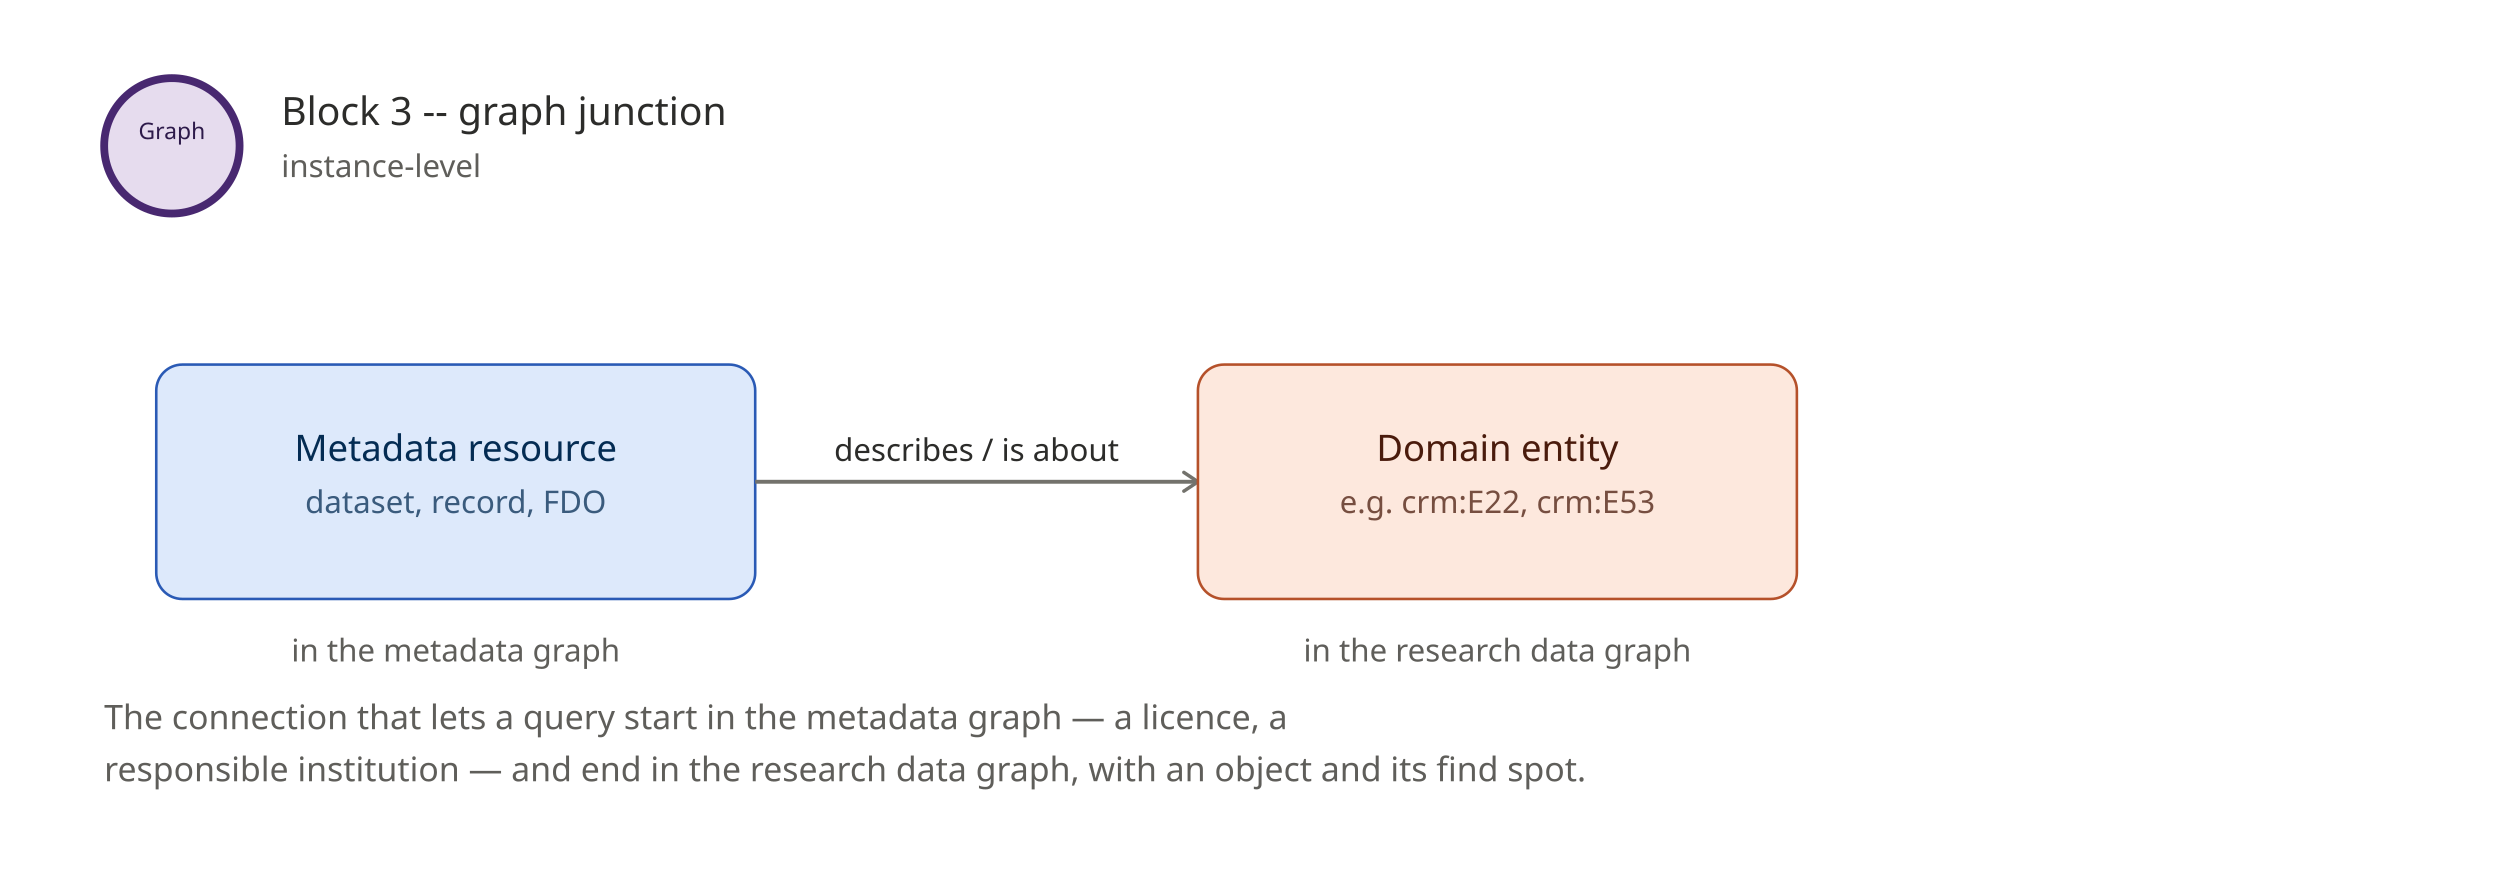
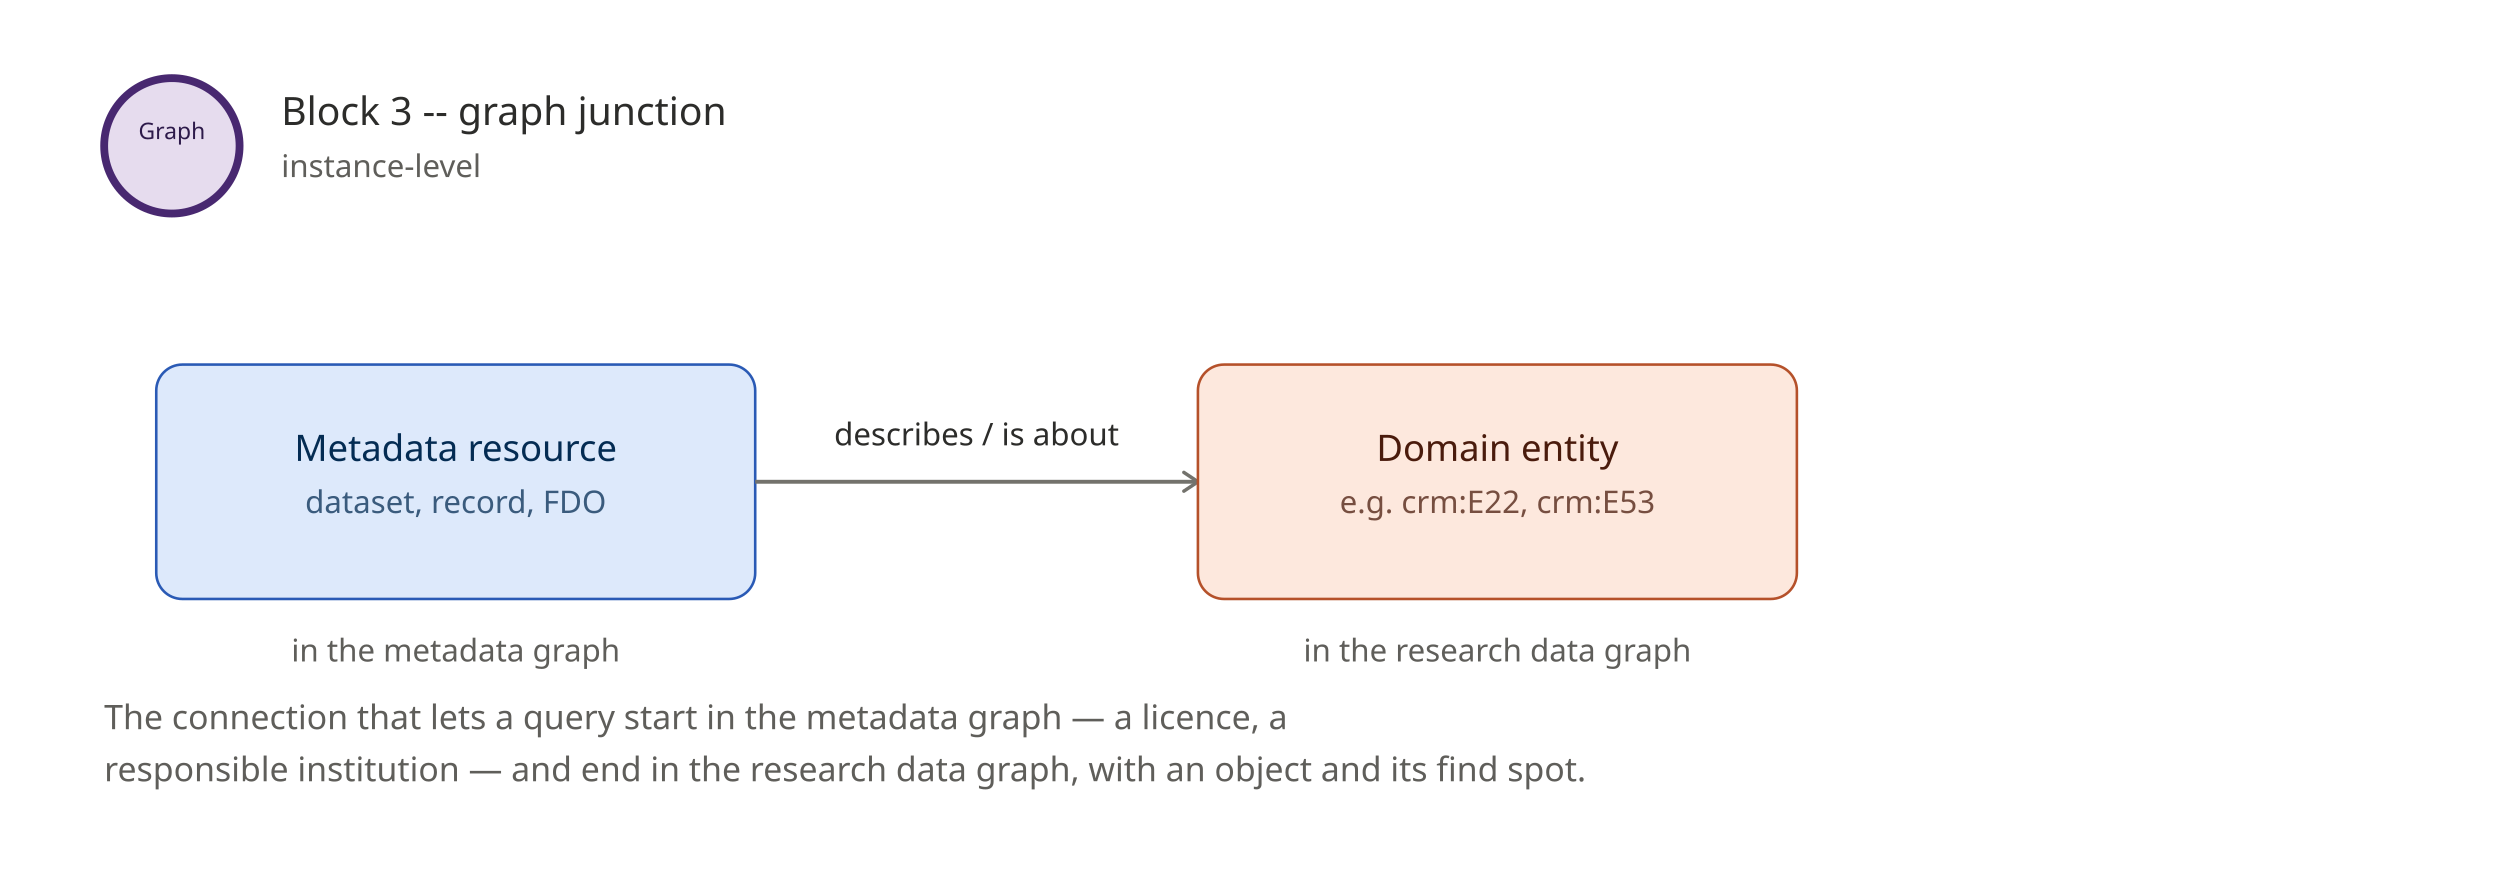
<svg xmlns="http://www.w3.org/2000/svg" width="960" height="340" viewBox="0 0 960 340" role="img">
  <defs>
    <marker id="arrow" viewBox="0 0 10 10" refX="8" refY="5" markerWidth="6" markerHeight="6" orient="auto-start-reverse">
      <path d="M2 1L8 5L2 9" fill="none" stroke="#73726c" stroke-width="1.5" stroke-linecap="round" stroke-linejoin="round" />
    </marker>
  </defs>
  <circle cx="66.0" cy="56.0" r="26.0" fill="#e6dcee" stroke="#482870" stroke-width="3" />
  <text x="66.0" y="50.0" text-anchor="middle" dominant-baseline="central" font-family="Fira Sans" font-weight="500" font-size="8.8" fill="#2d1a4a">Graph</text>
  <text x="66.0" y="64.8" text-anchor="middle" dominant-baseline="central" font-family="Fira Sans" font-size="3.9" fill="#2d1a4a" opacity="0.8" />
  <text x="108.0" y="48.0" font-family="Fira Sans" font-weight="500" font-size="15" fill="#2c2c2a">Block 3 -- graph junction</text>
  <text x="108.0" y="68.0" font-family="Fira Sans" font-size="12" fill="#5f5e5a">instance-level</text>
  <rect x="60.0" y="140.0" width="230.0" height="90.0" rx="10" fill="#dde9fb" stroke="#2a5ab5" stroke-width="1" />
  <text x="175.0" y="177.0" text-anchor="middle" font-family="Fira Sans" font-weight="500" font-size="14" fill="#042c53">Metadata resource</text>
  <text x="175.0" y="197.0" text-anchor="middle" font-family="Fira Sans" font-size="12" fill="#042c53" opacity="0.75">dataset, record, FDO</text>
  <text x="175.0" y="254.0" text-anchor="middle" font-family="Fira Sans" font-size="12" fill="#5f5e5a">in the metadata graph</text>
  <line x1="290.0" y1="185.0" x2="460.0" y2="185.0" stroke="#73726c" stroke-width="1.5" marker-end="url(#arrow)" />
-   <text x="375.0" y="177.0" text-anchor="middle" font-family="Fira Sans" font-weight="500" font-size="12" fill="#2c2c2a">describes / is about</text>
+   <text x="375.0" y="171.0" text-anchor="middle" font-family="Fira Sans" font-weight="500" font-size="12" fill="#2c2c2a">describes / is about</text>
  <rect x="460.0" y="140.0" width="230.0" height="90.0" rx="10" fill="#fde8dd" stroke="#b5512a" stroke-width="1" />
  <text x="575.0" y="177.0" text-anchor="middle" font-family="Fira Sans" font-weight="500" font-size="14" fill="#4a1b0c">Domain entity</text>
  <text x="575.0" y="197.0" text-anchor="middle" font-family="Fira Sans" font-size="12" fill="#4a1b0c" opacity="0.75">e.g. crm:E22, crm:E53</text>
  <text x="575.0" y="254.0" text-anchor="middle" font-family="Fira Sans" font-size="12" fill="#5f5e5a">in the research data graph</text>
  <text x="40.0" y="280.0" font-family="Fira Sans" font-size="13" fill="#5f5e5a">The connection that lets a query start in the metadata graph — a licence, a</text>
  <text x="40.0" y="300.0" font-family="Fira Sans" font-size="13" fill="#5f5e5a">responsible institution — and end in the research data graph, with an object and its find spot.</text>
</svg>
